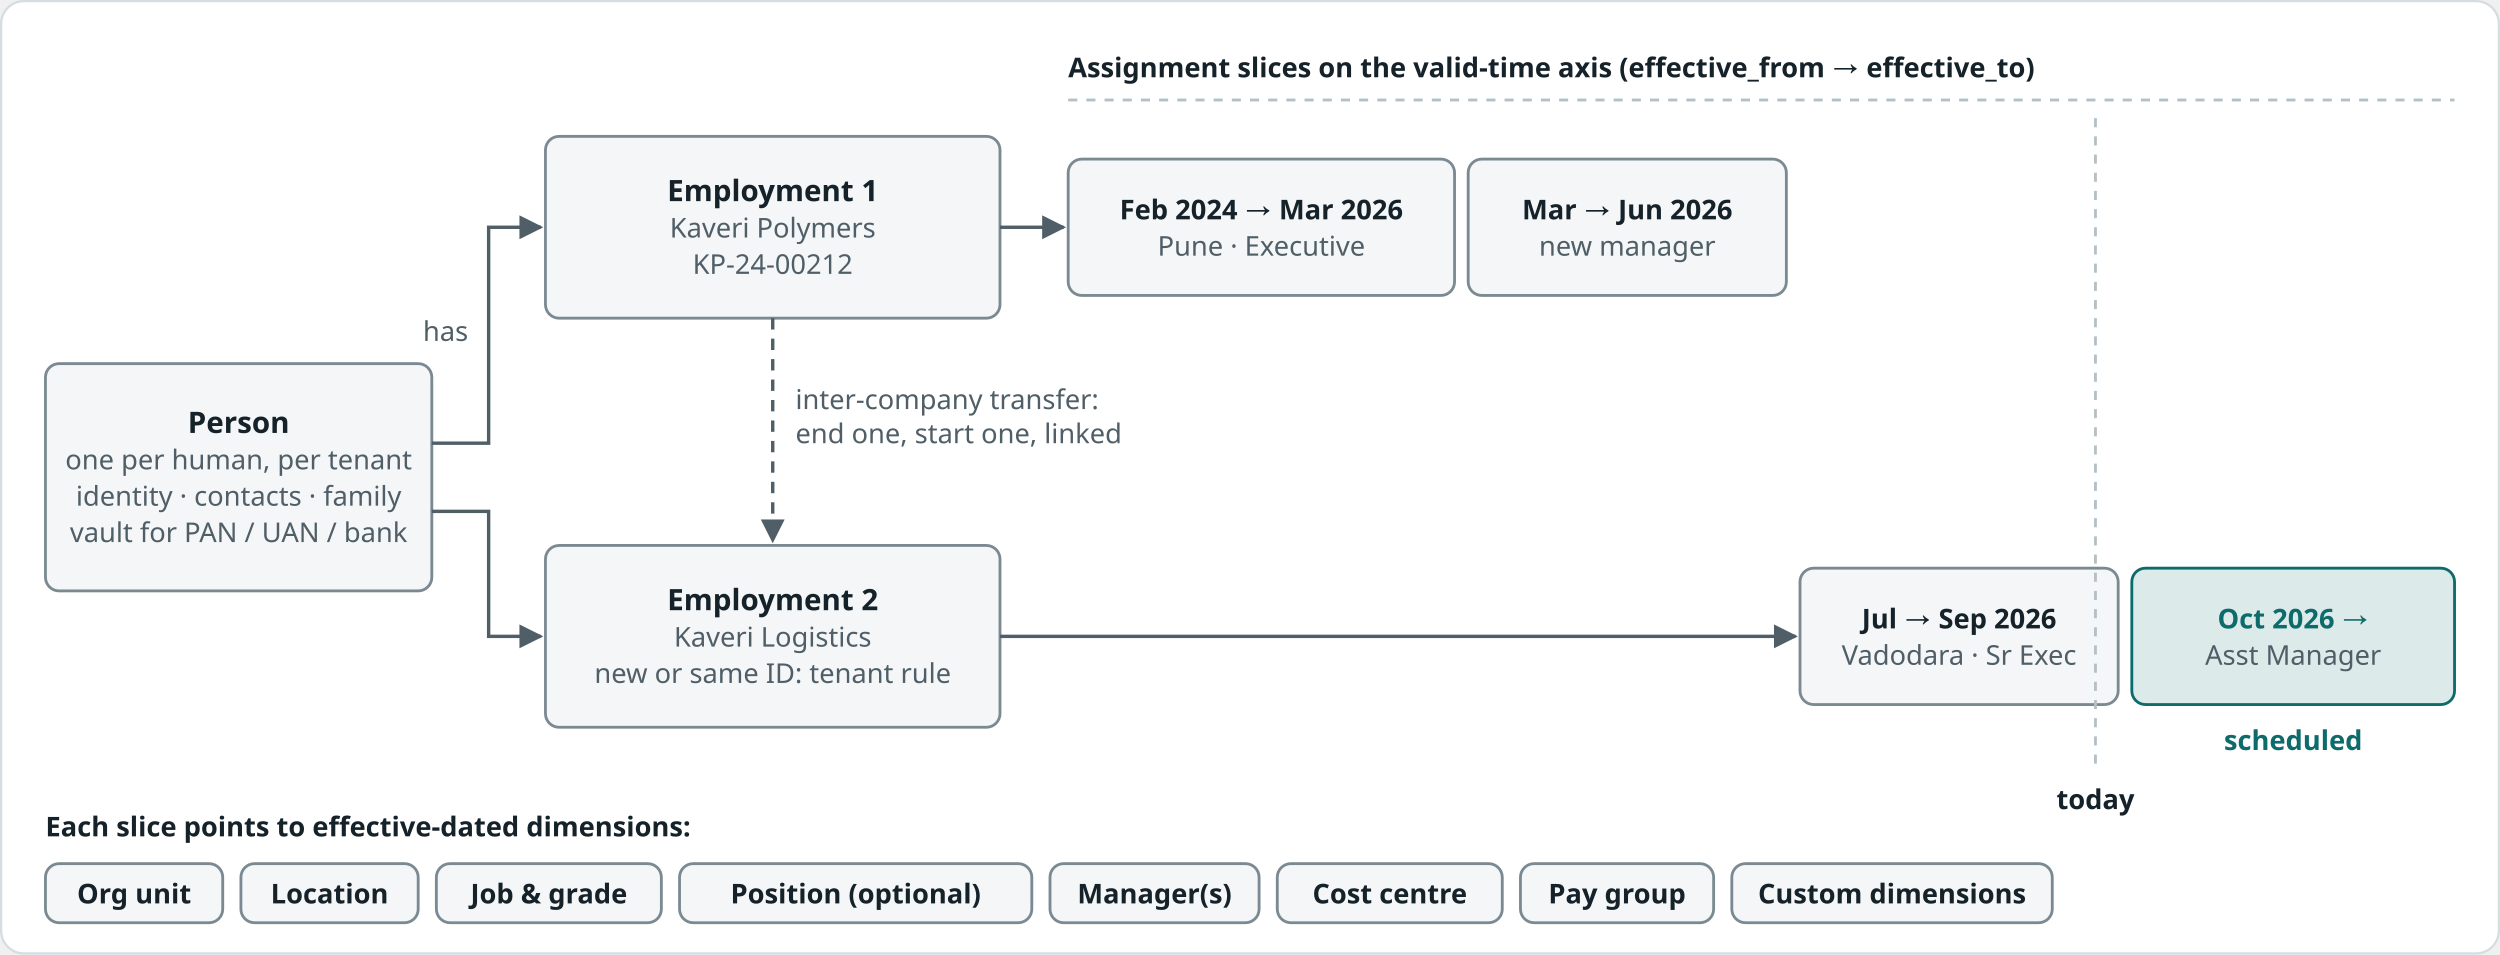
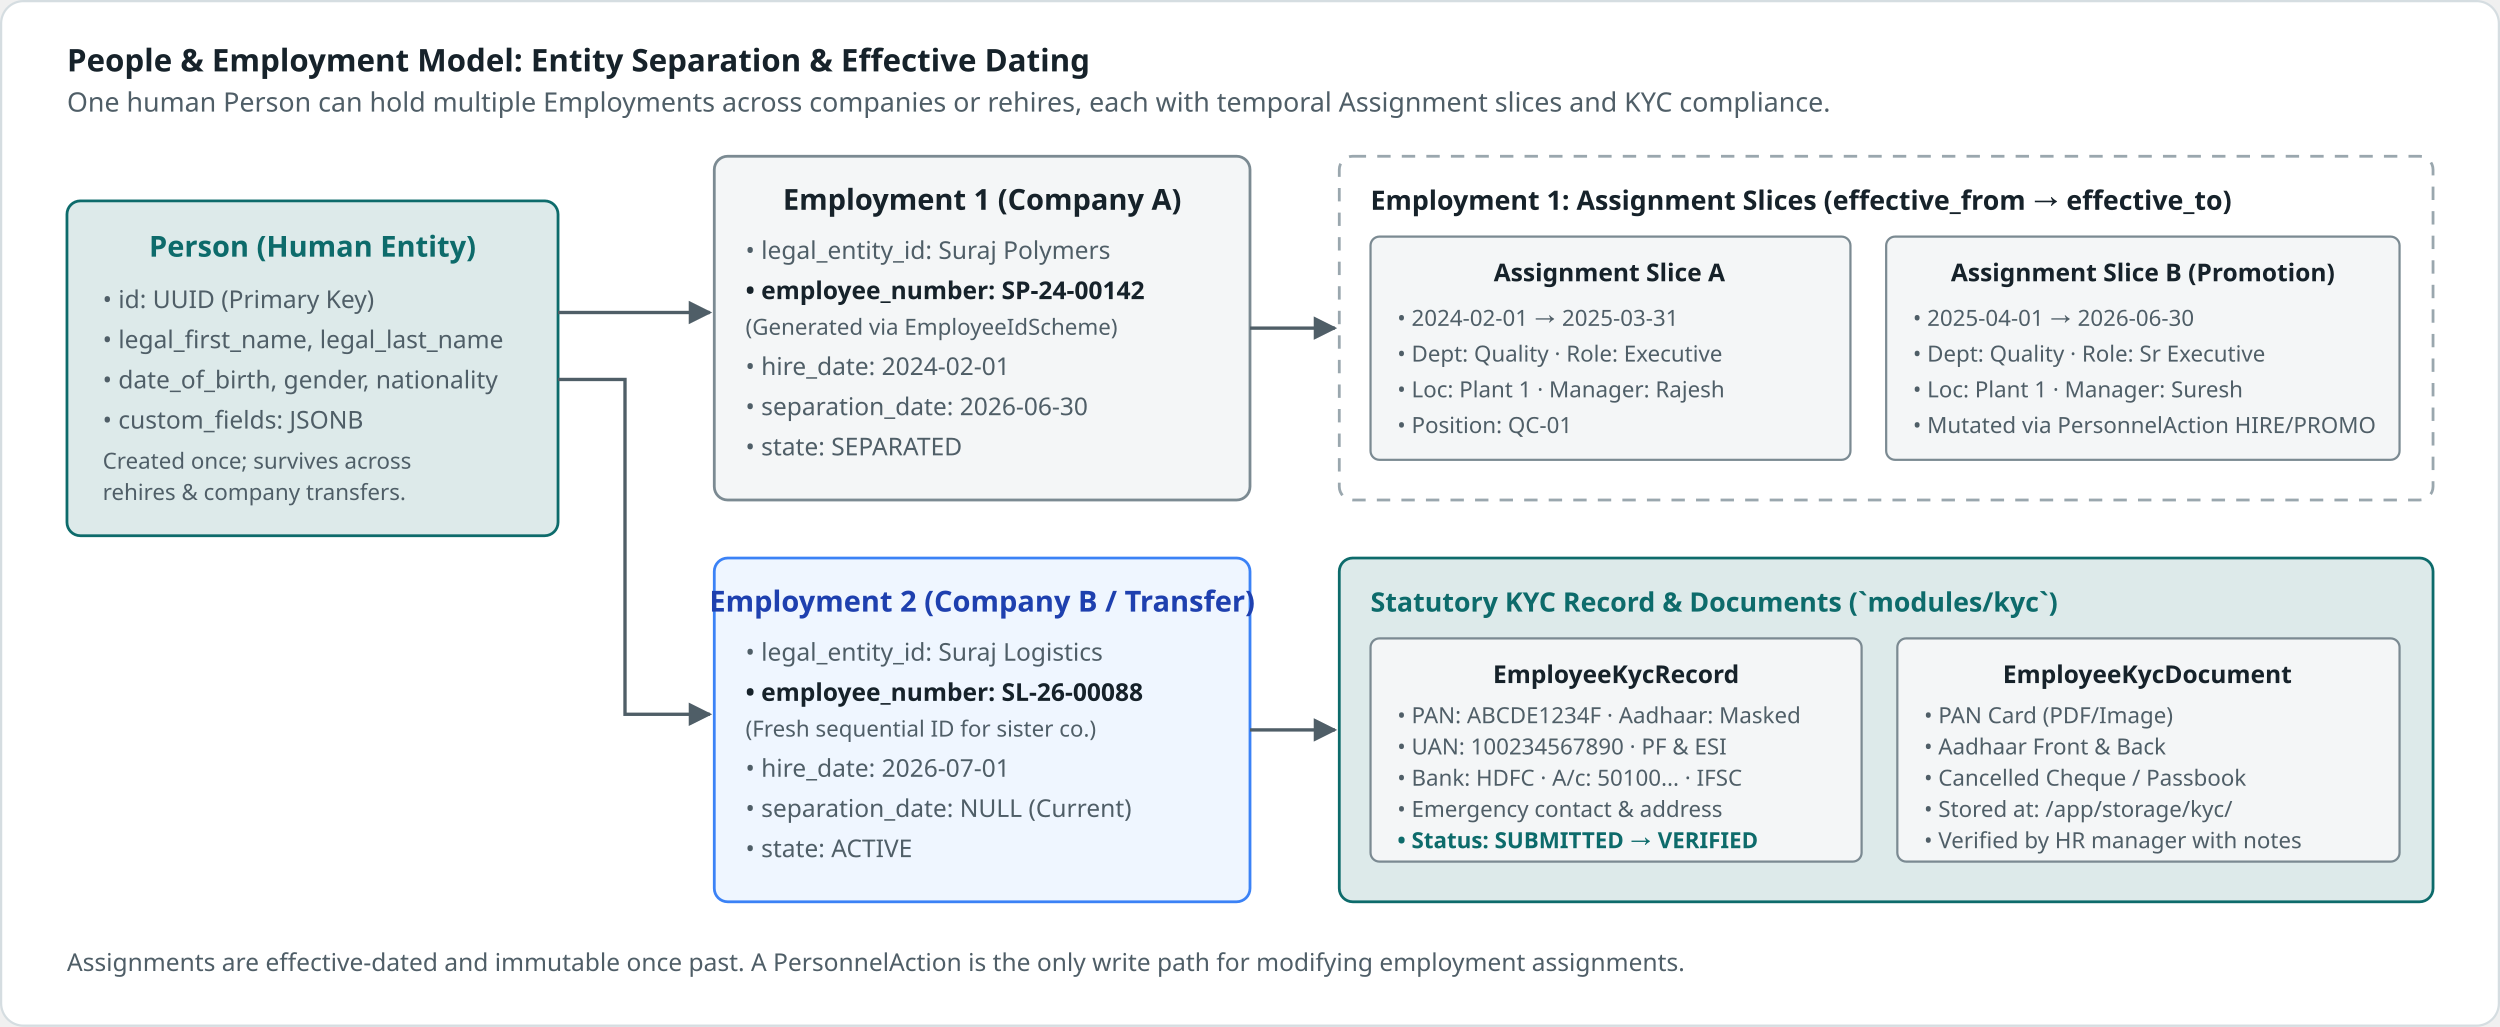
- <svg xmlns="http://www.w3.org/2000/svg" class="dg" viewBox="0 0 1100 420" width="1100" height="420" role="img" aria-label="One person has one or more employments with legal entities; each employment is a series of effective-dated assignment slices, including scheduled future slices; an inter-company transfer ends one employment and starts a linked one." font-family="'Noto Sans',system-ui,'Segoe UI',Helvetica,Arial,sans-serif">
-   <style>.bg{fill:#ffffff;stroke:#d5dde1}.n{fill:#f4f6f7;stroke:#7b8a92}.na{fill:#ddeaea;stroke:#0d6b6b}.nx{fill:#ffffff;stroke:#7b8a92;stroke-dasharray:5 4}.np{fill:#eceff1;stroke:#7b8a92}.g{fill:none;stroke:#9aa7ae;stroke-dasharray:6 5}.gs{fill:#f9fbfb;stroke:#9aa7ae}.t{fill:#16222a;font-weight:600}.s{fill:#4f5e67}.ta{fill:#0d6b6b;font-weight:600}.e{fill:none;stroke:#4f5e67;stroke-width:1.5}.ed{fill:none;stroke:#4f5e67;stroke-width:1.5;stroke-dasharray:5 4}.ah{fill:#4f5e67}.l{fill:none;stroke:#b4c0c7;stroke-width:1.25;stroke-dasharray:4 4}</style>
+ <svg xmlns="http://www.w3.org/2000/svg" class="dg" viewBox="0 0 1120 460" width="1120" height="460" role="img" aria-label="People &amp; Employment Data Model: Person, Employments, Effective-Dated Assignments, Custom ID Schemes, KYC Records, and Personnel Actions." font-family="'Noto Sans',system-ui,'Segoe UI',Helvetica,Arial,sans-serif">
+   <style>
+     .bg{fill:#ffffff;stroke:#d5dde1}
+     .n{fill:#f4f6f7;stroke:#7b8a92}
+     .na{fill:#ddeaea;stroke:#0d6b6b}
+     .nb{fill:#eff6ff;stroke:#3b82f6}
+     .g{fill:none;stroke:#9aa7ae;stroke-dasharray:6 5}
+     .t{fill:#16222a;font-weight:600}
+     .s{fill:#4f5e67}
+     .ta{fill:#0d6b6b;font-weight:600}
+     .tb{fill:#1e40af;font-weight:600}
+     .e{fill:none;stroke:#4f5e67;stroke-width:1.5}
+     .ed{fill:none;stroke:#4f5e67;stroke-width:1.5;stroke-dasharray:5 4}
+     .ah{fill:#4f5e67}
+   </style>
  <defs>
    <marker id="ah-people" viewBox="0 0 10 10" refX="9" refY="5" markerWidth="7" markerHeight="7" orient="auto-start-reverse">
      <path class="ah" d="M0,0 L10,5 L0,10 z" />
    </marker>
  </defs>
-   <rect class="bg" x="0.5" y="0.5" width="1099" height="419" rx="10" />
-   <text class="t" x="470" y="34" font-size="12" text-anchor="start">Assignment slices on the valid-time axis  (effective_from → effective_to)</text>
-   <line class="l" x1="470" y1="44" x2="1080" y2="44" />
-   <rect class="n" x="20" y="160" width="170" height="100" rx="6" stroke-width="1.25" />
-   <text class="t" x="105.0" y="190.5" font-size="13" text-anchor="middle">Person</text>
-   <text class="s" x="105.0" y="206.5" font-size="12" text-anchor="middle">one per human, per tenant</text>
-   <text class="s" x="105.0" y="222.5" font-size="12" text-anchor="middle">identity · contacts · family</text>
-   <text class="s" x="105.0" y="238.5" font-size="12" text-anchor="middle">vault for PAN / UAN / bank</text>
-   <rect class="n" x="240" y="60" width="200" height="80" rx="6" stroke-width="1.25" />
-   <text class="t" x="340.0" y="88.5" font-size="13" text-anchor="middle">Employment 1</text>
-   <text class="s" x="340.0" y="104.5" font-size="12" text-anchor="middle">Kaveri Polymers</text>
-   <text class="s" x="340.0" y="120.5" font-size="12" text-anchor="middle">KP-24-00212</text>
-   <rect class="n" x="240" y="240" width="200" height="80" rx="6" stroke-width="1.25" />
-   <text class="t" x="340.0" y="268.5" font-size="13" text-anchor="middle">Employment 2</text>
-   <text class="s" x="340.0" y="284.5" font-size="12" text-anchor="middle">Kaveri Logistics</text>
-   <text class="s" x="340.0" y="300.5" font-size="12" text-anchor="middle">new or same ID: tenant rule</text>
-   <polyline class="e" points="190,195 215,195 215,100 238,100" marker-end="url(#ah-people)" />
-   <text class="s" x="206" y="150" font-size="12" text-anchor="end">has</text>
-   <polyline class="e" points="190,225 215,225 215,280 238,280" marker-end="url(#ah-people)" />
-   <polyline class="ed" points="340,140 340,238" marker-end="url(#ah-people)" />
-   <text class="s" x="350" y="180" font-size="12" text-anchor="start">inter-company transfer:</text>
-   <text class="s" x="350" y="195" font-size="12" text-anchor="start">end one, start one, linked</text>
-   <rect class="n" x="470" y="70" width="170" height="60" rx="6" stroke-width="1.25" />
-   <text class="t" x="555.0" y="96.5" font-size="12" text-anchor="middle">Feb 2024 → Mar 2026</text>
-   <text class="s" x="555.0" y="112.5" font-size="12" text-anchor="middle">Pune · Executive</text>
-   <rect class="n" x="646" y="70" width="140" height="60" rx="6" stroke-width="1.25" />
-   <text class="t" x="716.0" y="96.5" font-size="12" text-anchor="middle">Mar → Jun 2026</text>
-   <text class="s" x="716.0" y="112.5" font-size="12" text-anchor="middle">new manager</text>
-   <rect class="n" x="792" y="250" width="140" height="60" rx="6" stroke-width="1.25" />
-   <text class="t" x="862.0" y="276.5" font-size="12" text-anchor="middle">Jul → Sep 2026</text>
-   <text class="s" x="862.0" y="292.5" font-size="12" text-anchor="middle">Vadodara · Sr Exec</text>
-   <rect class="na" x="938" y="250" width="142" height="60" rx="6" stroke-width="1.25" />
-   <text class="ta" x="1009.0" y="276.5" font-size="12" text-anchor="middle">Oct 2026 →</text>
-   <text class="s" x="1009.0" y="292.5" font-size="12" text-anchor="middle">Asst Manager</text>
-   <text class="ta" x="1009" y="330" font-size="12" text-anchor="middle">scheduled</text>
-   <line class="l" x1="922" y1="52" x2="922" y2="340" />
-   <text class="t" x="922" y="356" font-size="12" text-anchor="middle">today</text>
-   <polyline class="e" points="440,100 468,100" marker-end="url(#ah-people)" />
-   <polyline class="e" points="440,280 790,280" marker-end="url(#ah-people)" />
-   <text class="t" x="20" y="368" font-size="12" text-anchor="start">Each slice points to effective-dated dimensions:</text>
-   <rect class="n" x="20" y="380" width="78" height="26" rx="6" stroke-width="1.25" />
-   <text class="t" x="59.0" y="397.5" font-size="12" text-anchor="middle">Org unit</text>
-   <rect class="n" x="106" y="380" width="78" height="26" rx="6" stroke-width="1.25" />
-   <text class="t" x="145.0" y="397.5" font-size="12" text-anchor="middle">Location</text>
-   <rect class="n" x="192" y="380" width="99" height="26" rx="6" stroke-width="1.25" />
-   <text class="t" x="241.5" y="397.5" font-size="12" text-anchor="middle">Job &amp; grade</text>
-   <rect class="n" x="299" y="380" width="155" height="26" rx="6" stroke-width="1.25" />
-   <text class="t" x="376.5" y="397.5" font-size="12" text-anchor="middle">Position (optional)</text>
-   <rect class="n" x="462" y="380" width="92" height="26" rx="6" stroke-width="1.25" />
-   <text class="t" x="508.0" y="397.5" font-size="12" text-anchor="middle">Manager(s)</text>
-   <rect class="n" x="562" y="380" width="99" height="26" rx="6" stroke-width="1.25" />
-   <text class="t" x="611.5" y="397.5" font-size="12" text-anchor="middle">Cost centre</text>
-   <rect class="n" x="669" y="380" width="85" height="26" rx="6" stroke-width="1.25" />
-   <text class="t" x="711.5" y="397.5" font-size="12" text-anchor="middle">Pay group</text>
-   <rect class="n" x="762" y="380" width="141" height="26" rx="6" stroke-width="1.25" />
-   <text class="t" x="832.5" y="397.5" font-size="12" text-anchor="middle">Custom dimensions</text>
+   <rect class="bg" x="0.5" y="0.5" width="1119" height="459" rx="10" />
+   <text class="t" x="30" y="32" font-size="14">People &amp; Employment Model: Entity Separation &amp; Effective Dating</text>
+   <text class="s" x="30" y="50" font-size="12">One human Person can hold multiple Employments across companies or rehires, each with temporal Assignment slices and KYC compliance.</text>
+   <rect class="na" x="30" y="90" width="220" height="150" rx="6" stroke-width="1.25" />
+   <text class="ta" x="140" y="115" font-size="13" text-anchor="middle">Person (Human Entity)</text>
+   <text class="s" x="46" y="138" font-size="11">• id: UUID (Primary Key)</text>
+   <text class="s" x="46" y="156" font-size="11">• legal_first_name, legal_last_name</text>
+   <text class="s" x="46" y="174" font-size="11">• date_of_birth, gender, nationality</text>
+   <text class="s" x="46" y="192" font-size="11">• custom_fields: JSONB</text>
+   <text class="s" x="46" y="210" font-size="10">Created once; survives across</text>
+   <text class="s" x="46" y="224" font-size="10">rehires &amp; company transfers.</text>
+   <rect class="n" x="320" y="70" width="240" height="154" rx="6" stroke-width="1.25" />
+   <text class="t" x="440" y="94" font-size="13" text-anchor="middle">Employment 1 (Company A)</text>
+   <text class="s" x="334" y="116" font-size="11">• legal_entity_id: Suraj Polymers</text>
+   <text class="t" x="334" y="134" font-size="11">• employee_number: SP-24-00142</text>
+   <text class="s" x="334" y="150" font-size="10">  (Generated via EmployeeIdScheme)</text>
+   <text class="s" x="334" y="168" font-size="11">• hire_date: 2024-02-01</text>
+   <text class="s" x="334" y="186" font-size="11">• separation_date: 2026-06-30</text>
+   <text class="s" x="334" y="204" font-size="11">• state: SEPARATED</text>
+   <rect class="nb" x="320" y="250" width="240" height="154" rx="6" stroke-width="1.25" />
+   <text class="tb" x="440" y="274" font-size="13" text-anchor="middle">Employment 2 (Company B / Transfer)</text>
+   <text class="s" x="334" y="296" font-size="11">• legal_entity_id: Suraj Logistics</text>
+   <text class="t" x="334" y="314" font-size="11">• employee_number: SL-26-00088</text>
+   <text class="s" x="334" y="330" font-size="10">  (Fresh sequential ID for sister co.)</text>
+   <text class="s" x="334" y="348" font-size="11">• hire_date: 2026-07-01</text>
+   <text class="s" x="334" y="366" font-size="11">• separation_date: NULL (Current)</text>
+   <text class="s" x="334" y="384" font-size="11">• state: ACTIVE</text>
+   <polyline class="e" points="250,140 318,140" marker-end="url(#ah-people)" />
+   <polyline class="e" points="250,170 280,170 280,320 318,320" marker-end="url(#ah-people)" />
+   <rect class="g" x="600" y="70" width="490" height="154" rx="6" stroke-width="1.25" />
+   <text class="t" x="614" y="94" font-size="12">Employment 1: Assignment Slices (effective_from → effective_to)</text>
+   <rect class="n" x="614" y="106" width="215" height="100" rx="4" />
+   <text class="t" x="721" y="126" font-size="11" text-anchor="middle">Assignment Slice A</text>
+   <text class="s" x="626" y="146" font-size="10">• 2024-02-01 → 2025-03-31</text>
+   <text class="s" x="626" y="162" font-size="10">• Dept: Quality · Role: Executive</text>
+   <text class="s" x="626" y="178" font-size="10">• Loc: Plant 1 · Manager: Rajesh</text>
+   <text class="s" x="626" y="194" font-size="10">• Position: QC-01</text>
+   <rect class="n" x="845" y="106" width="230" height="100" rx="4" />
+   <text class="t" x="960" y="126" font-size="11" text-anchor="middle">Assignment Slice B (Promotion)</text>
+   <text class="s" x="857" y="146" font-size="10">• 2025-04-01 → 2026-06-30</text>
+   <text class="s" x="857" y="162" font-size="10">• Dept: Quality · Role: Sr Executive</text>
+   <text class="s" x="857" y="178" font-size="10">• Loc: Plant 1 · Manager: Suresh</text>
+   <text class="s" x="857" y="194" font-size="10">• Mutated via PersonnelAction HIRE/PROMO</text>
+   <polyline class="e" points="560,147 598,147" marker-end="url(#ah-people)" />
+   <rect class="na" x="600" y="250" width="490" height="154" rx="6" stroke-width="1.25" />
+   <text class="ta" x="614" y="274" font-size="12">Statutory KYC Record &amp; Documents (`modules/kyc`)</text>
+   <rect class="n" x="614" y="286" width="220" height="100" rx="4" />
+   <text class="t" x="724" y="306" font-size="11" text-anchor="middle">EmployeeKycRecord</text>
+   <text class="s" x="626" y="324" font-size="10">• PAN: ABCDE1234F · Aadhaar: Masked</text>
+   <text class="s" x="626" y="338" font-size="10">• UAN: 100234567890 · PF &amp; ESI</text>
+   <text class="s" x="626" y="352" font-size="10">• Bank: HDFC · A/c: 50100... · IFSC</text>
+   <text class="s" x="626" y="366" font-size="10">• Emergency contact &amp; address</text>
+   <text class="ta" x="626" y="380" font-size="10">• Status: SUBMITTED → VERIFIED</text>
+   <rect class="n" x="850" y="286" width="225" height="100" rx="4" />
+   <text class="t" x="962" y="306" font-size="11" text-anchor="middle">EmployeeKycDocument</text>
+   <text class="s" x="862" y="324" font-size="10">• PAN Card (PDF/Image)</text>
+   <text class="s" x="862" y="338" font-size="10">• Aadhaar Front &amp; Back</text>
+   <text class="s" x="862" y="352" font-size="10">• Cancelled Cheque / Passbook</text>
+   <text class="s" x="862" y="366" font-size="10">• Stored at: /app/storage/kyc/</text>
+   <text class="s" x="862" y="380" font-size="10">• Verified by HR manager with notes</text>
+   <polyline class="e" points="560,327 598,327" marker-end="url(#ah-people)" />
+   <text class="s" x="30" y="435" font-size="11">Assignments are effective-dated and immutable once past. A PersonnelAction is the only write path for modifying employment assignments.</text>
</svg>
